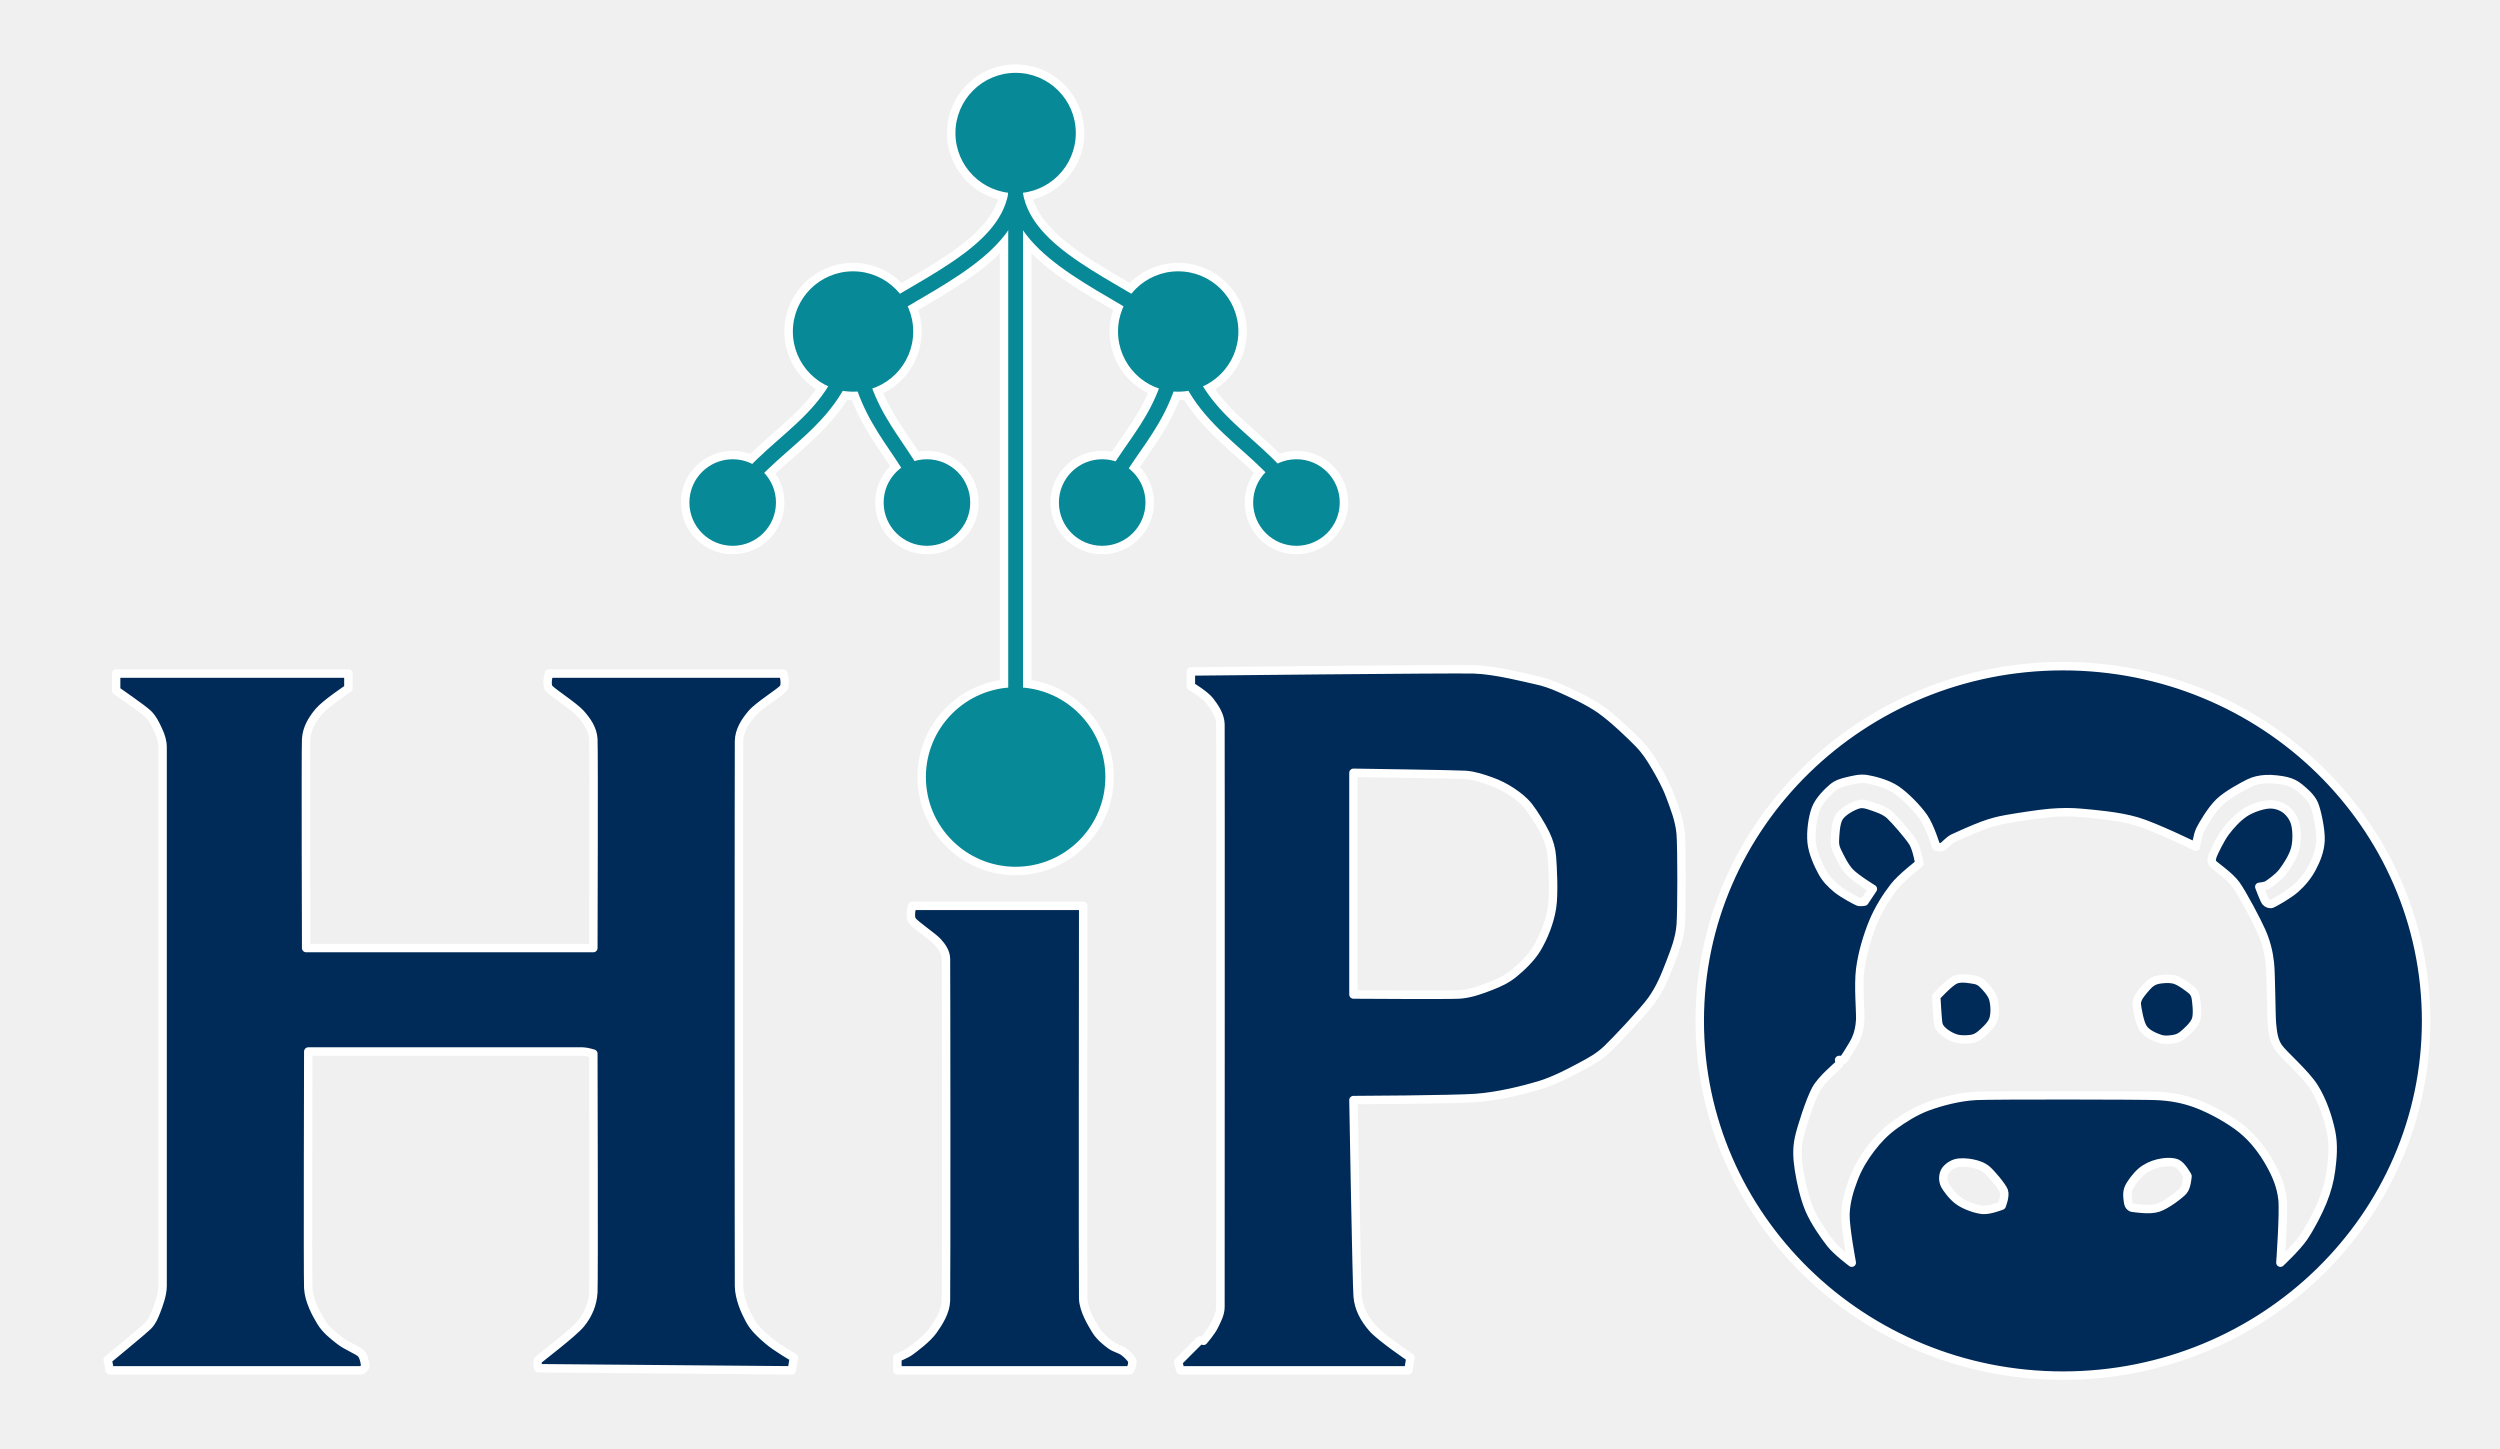
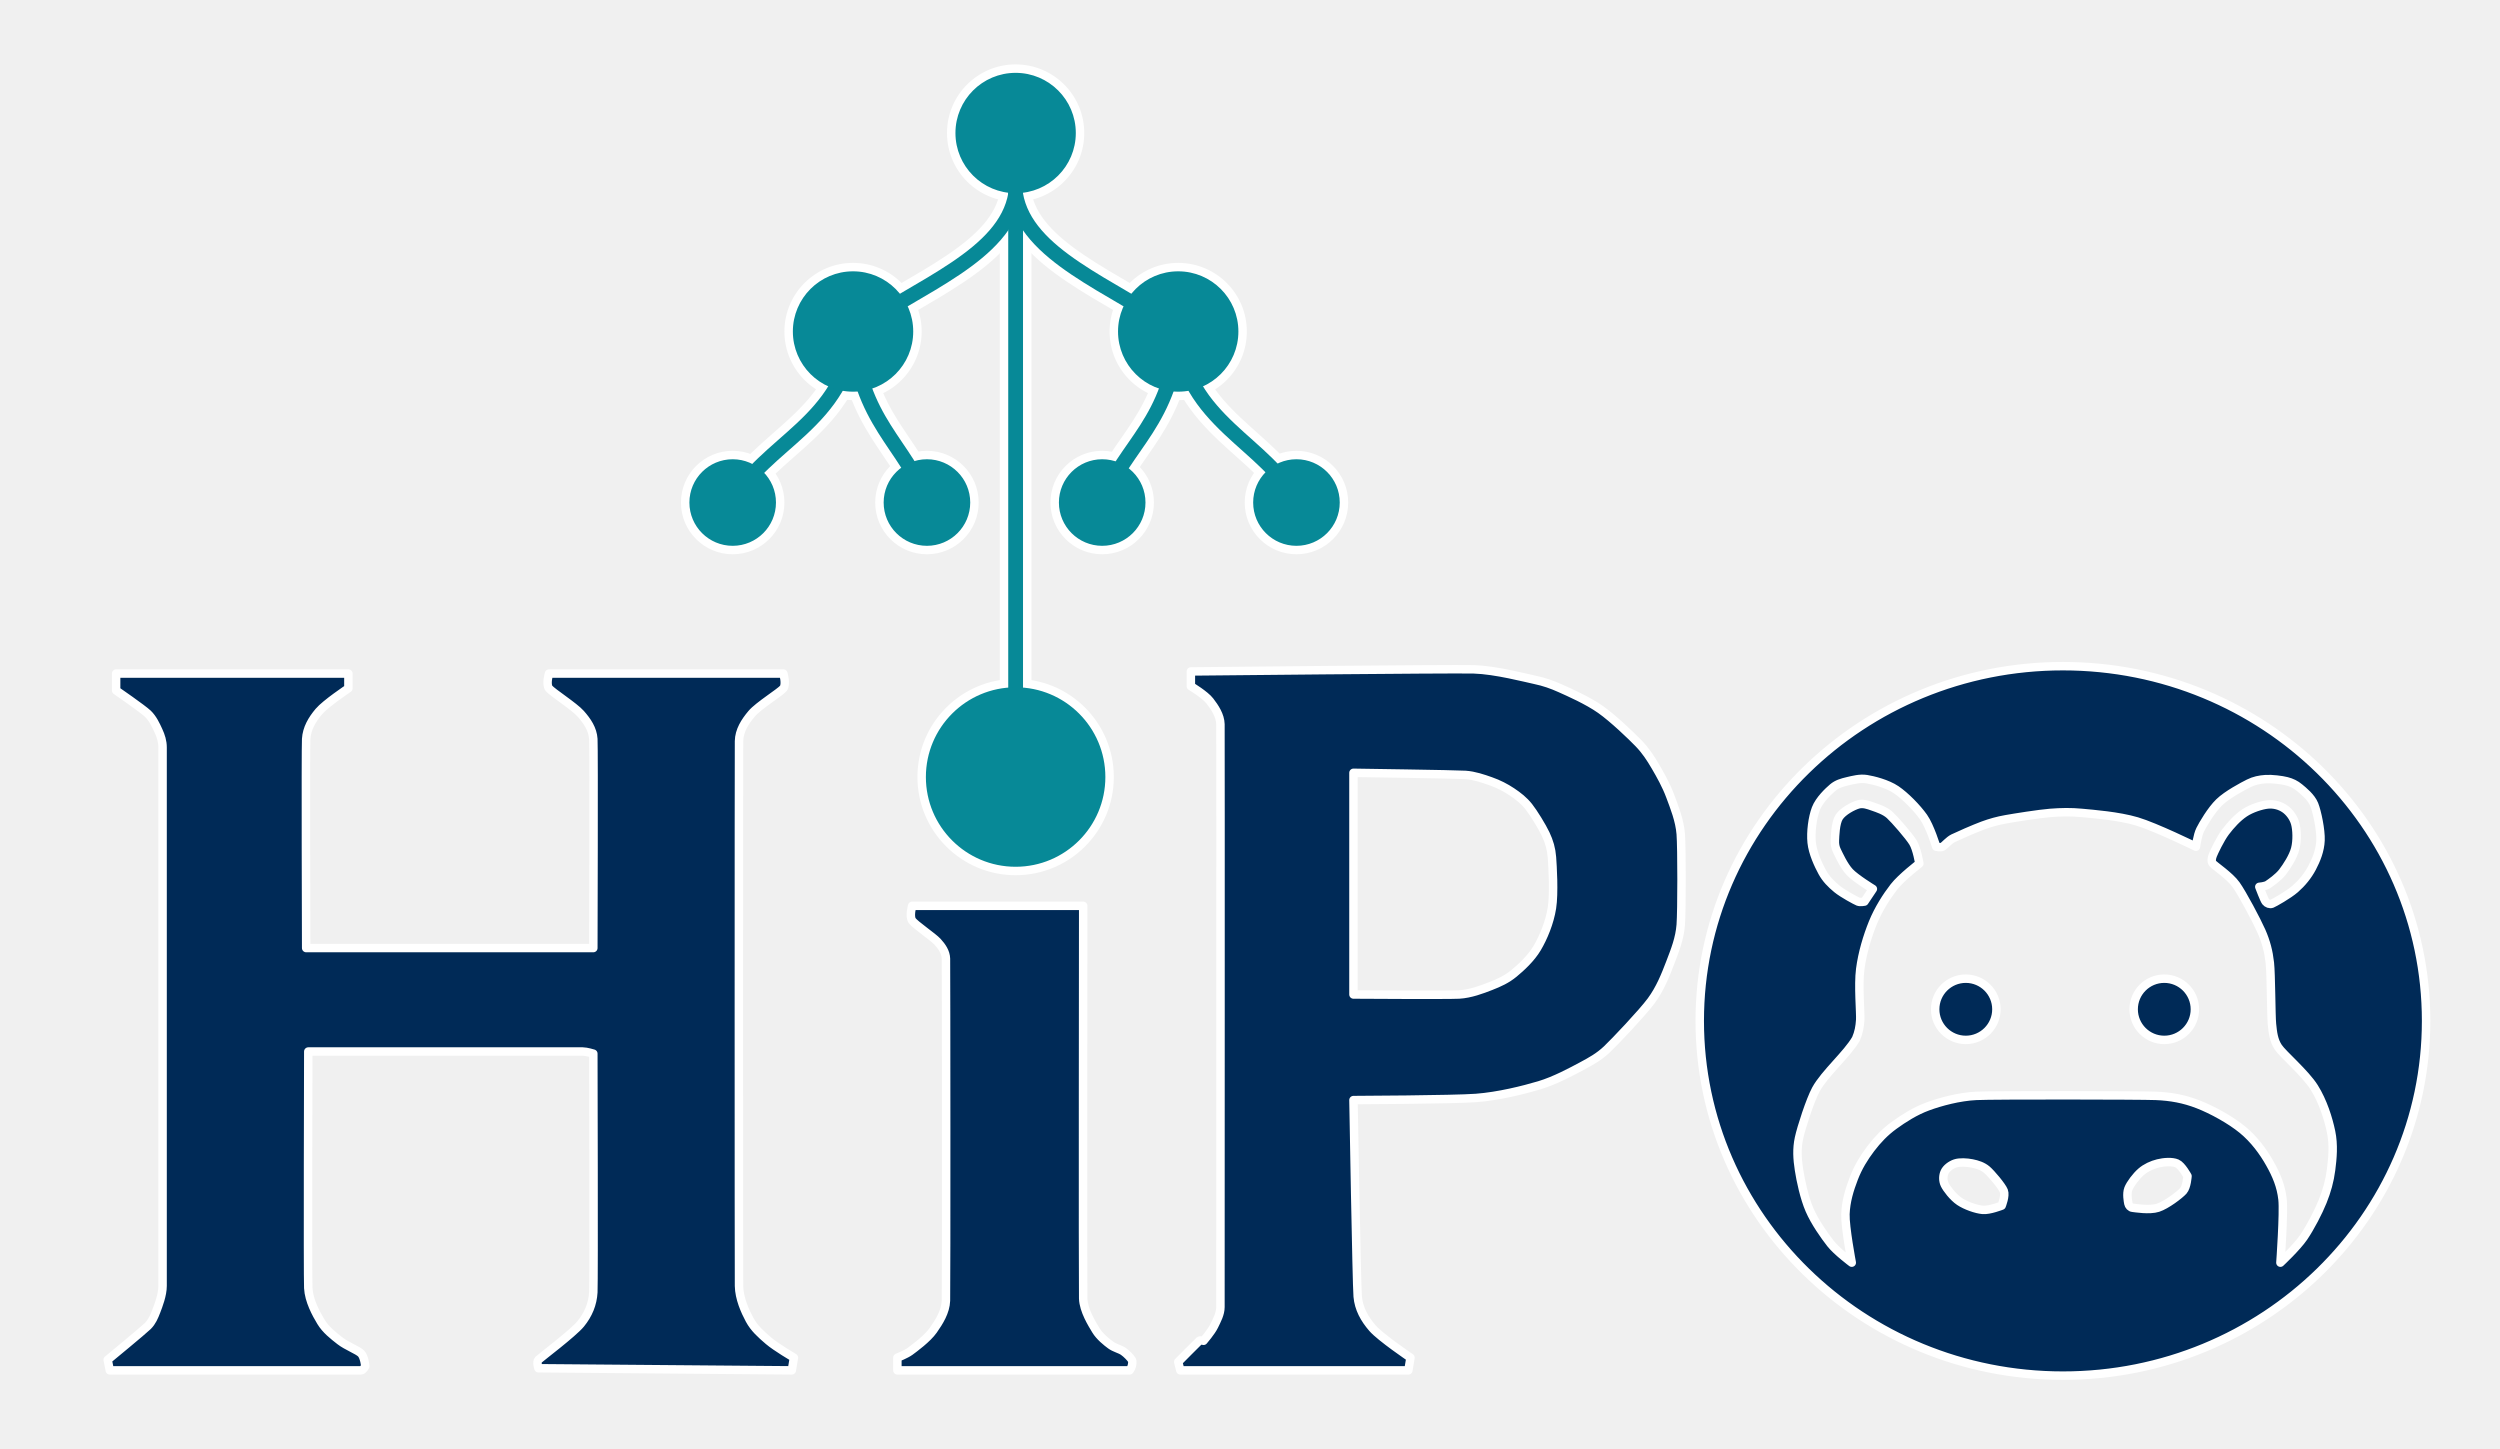
<svg xmlns="http://www.w3.org/2000/svg" width="1184" height="686" viewBox="178 152 1184 686" role="img" aria-labelledby="title desc">
-   <path fill="#002a57" stroke="#FFFFFF" stroke-width="4" stroke-linecap="round" stroke-linejoin="round" fill-rule="evenodd" d="M1327,635.5 A172,168 0 1 0 983,635.5 A172,168 0 1 0 1327,635.5 Z M736,797 C736,797,745.5,787.4,746,787 C746.5,786.6,748,787,748,787 C748,787,751.7,782.7,753,780 C754.3,777.3,756,774.3,756,771 C756,767.7,756.1,499.2,756,495 C755.9,490.8,753.3,487,751,484 C748.7,481,742,477,742,477 C742,477,742,470,742,470 C742,470,865.7,468.7,876,469 C886.3,469.3,900.7,473.1,905,474 C909.3,474.9,913,476.2,917,478 C921,479.8,929.9,483.7,936,488 C942.1,492.3,950.7,500.6,954,504 C957.3,507.4,959.6,510.9,962,515 C964.4,519.1,967.1,523.9,969,529 C970.9,534.1,973.5,540.5,974,547 C974.5,553.5,974.5,583.5,974,590 C973.5,596.5,971.3,602,969,608 C966.7,614,964.2,620.3,960,626 C955.8,631.7,942.7,645.5,939,649 C935.3,652.5,931.5,654.6,927,657 C922.5,659.4,914.4,663.8,907,666 C899.6,668.2,887.7,671.2,877,672 C866.3,672.8,819,673,819,673 C819,673,820.5,760.2,821,766 C821.5,771.8,824.2,776.6,828,781 C831.8,785.4,846,795,846,795 C846,795,845,801,845,801 C845,801,737,801,737,801 C737,801,736,797,736,797Z M229,796 C229,796,246,782,248,780 C250,778,251,775.6,252,773 C253,770.4,255,765.3,255,761 C255,756.7,255,508.9,255,506 C255,503.1,254.2,500.6,253,498 C251.8,495.4,250.4,492.3,248,490 C245.6,487.7,233,479,233,479 C233,479,233,471,233,471 C233,471,343,471,343,471 C343,471,343,478,343,478 C343,478,332.2,485.2,329,489 C325.8,492.8,323.3,497,323,502 C322.7,507,323,601,323,601 C323,601,459,601,459,601 C459,601,459.3,506.7,459,502 C458.7,497.3,456.1,493.5,453,490 C449.9,486.5,439.5,479.9,438,478 C436.5,476.1,438,471,438,471 C438,471,549,471,549,471 C549,471,550.5,476.1,549,478 C547.5,479.9,537.2,486.2,534,490 C530.8,493.8,528.1,498,528,503 C527.9,508,527.9,755.1,528,761 C528.1,766.9,530.8,772.9,533,777 C535.2,781.1,538.5,784,542,787 C545.5,790,554,795,554,795 C554,795,553,801,553,801 C553,801,433,800,433,800 C433,800,432,797,433,796 C434,795,449.4,783.4,453,779 C456.6,774.6,458.7,769.6,459,764 C459.3,758.4,459,651,459,651 C459,651,455.8,650,454,650 C452.2,650,324,650,324,650 C324,650,323.7,756,324,762 C324.3,768,327.7,774.2,330,778 C332.3,781.8,335.8,784.5,339,787 C342.2,789.5,347.4,791.4,349,793 C350.6,794.6,351,799,351,799 C351,799,350,801,349,801 C348,801,230,801,230,801 C230,801,229,796,229,796Z M819,518 C819,518,819,623,819,623 C819,623,863.6,623.3,869,623 C874.4,622.7,879.9,620.6,884,619 C888.1,617.4,891.6,615.8,895,613 C898.4,610.2,903.1,605.9,906,601 C908.9,596.1,911.9,589,913,582 C914.1,575,913.3,562,913,558 C912.7,554,911.7,550.6,910,547 C908.3,543.4,904.3,536.9,902,534 C899.7,531.1,897,529,894,527 C891,525,887.7,523.3,884,522 C880.3,520.7,876.3,519.3,872,519 C867.7,518.7,819,518,819,518Z M1030,691 C1028.9,696.1,1029.2,700.8,1030,706 C1030.8,711.2,1032.5,719.2,1035,725 C1037.5,730.8,1042.1,737.3,1045,741 C1047.9,744.7,1055,750,1055,750 C1055,750,1051.8,733.1,1052,727 C1052.2,720.9,1054,715.2,1056,710 C1058,704.8,1060.8,700.2,1064,696 C1067.2,691.8,1070.6,688.2,1075,685 C1079.4,681.8,1085,678.2,1091,676 C1097,673.8,1105.8,671.4,1114,671 C1122.2,670.6,1191.9,670.7,1199,671 C1206.1,671.3,1212.3,672.4,1219,675 C1225.7,677.6,1234.4,682.4,1240,687 C1245.6,691.6,1249.9,697.5,1253,703 C1256.1,708.5,1258.3,713.7,1259,720 C1259.7,726.3,1258,750,1258,750 C1258,750,1265.8,742.7,1269,738 C1272.2,733.3,1276,726,1278,721 C1280,716,1281.3,711.4,1282,706 C1282.7,700.6,1283.3,694.2,1282,688 C1280.7,681.8,1278.2,673.7,1274,667 C1269.8,660.3,1259.2,651.3,1257,648 C1254.8,644.7,1254.4,641,1254,637 C1253.6,633,1253.6,613.4,1253,608 C1252.4,602.6,1251.2,598,1249,593 C1246.8,588,1240,575.2,1237,571 C1234,566.8,1226.9,562.1,1226,561 C1225.1,559.9,1225.5,558.3,1226,557 C1226.5,555.7,1229.5,549.3,1232,546 C1234.5,542.7,1237.7,539.2,1241,537 C1244.3,534.8,1249.1,533.3,1252,533 C1254.9,532.7,1257.8,533.5,1260,535 C1262.2,536.5,1264.2,539.1,1265,542 C1265.8,544.9,1266,550.2,1265,554 C1264,557.8,1261,562.4,1259,565 C1257,567.6,1253.2,570.2,1252,571 C1250.8,571.8,1248,572,1248,572 C1248,572,1250.3,578.1,1251,579 C1251.7,579.9,1253,580.4,1254,580 C1255,579.6,1261.8,575.8,1265,573 C1268.2,570.2,1271,566.8,1273,563 C1275,559.2,1276.8,554.8,1277,550 C1277.2,545.2,1275.4,536.5,1274,533 C1272.6,529.5,1268.8,526.5,1267,525 C1265.2,523.5,1263.3,522.6,1261,522 C1258.7,521.4,1253.9,520.8,1251,521 C1248.1,521.2,1245.6,521.7,1243,523 C1240.4,524.3,1232.8,528.3,1229,532 C1225.2,535.7,1221.3,542.4,1220,545 C1218.7,547.6,1218,553,1218,553 C1218,553,1198.8,543.6,1190,541 C1181.2,538.4,1169.2,537.5,1164,537 C1158.8,536.5,1154.2,536.6,1149,537 C1143.8,537.4,1131.9,539.3,1128,540 C1124.1,540.7,1120.8,541.6,1117,543 C1113.2,544.4,1105,548,1103,549 C1101,550,1098.9,552.5,1098,553 C1097.1,553.5,1095,553,1095,553 C1095,553,1092.1,543.4,1089,539 C1085.9,534.6,1080.3,528.9,1076,526 C1071.7,523.1,1065.1,521.5,1062,521 C1058.9,520.5,1055.6,521.4,1053,522 C1050.4,522.6,1048,523.3,1046,525 C1044,526.7,1039.6,530.8,1038,535 C1036.4,539.2,1035.5,546,1036,551 C1036.5,556,1039.2,561.7,1041,565 C1042.8,568.3,1045.2,570.7,1048,573 C1050.8,575.3,1057,578.6,1058,579 C1059,579.4,1061,579,1061,579 C1061,579,1065,573,1065,573 C1065,573,1056.8,568,1054,565 C1051.2,562,1048.8,556.6,1048,555 C1047.2,553.4,1046.9,551.8,1047,550 C1047.1,548.2,1047.2,541.8,1049,539 C1050.8,536.2,1055.6,533.7,1058,533 C1060.4,532.3,1062.7,533.2,1065,534 C1067.3,534.8,1070.7,535.9,1073,538 C1075.3,540.1,1082.1,547.9,1084,551 C1085.9,554.1,1087,561,1087,561 C1087,561,1078.5,567.5,1075,572 C1071.5,576.5,1067.6,582.6,1065,589 C1062.4,595.4,1060,603.3,1059,611 C1058,618.7,1059.2,631.8,1059,635 C1058.8,638.2,1058.3,641,1057,644 C1055.7,647,1051,654,1051,654 C1051,654,1049,654,1049,654 C1049,654,1049.4,655.4,1049,656 C1048.6,656.6,1040.7,663,1038,668 C1035.3,673,1031.1,685.9,1030,691Z M603,795 C603,795,607.1,793.4,609,792 C610.9,790.6,617.2,786,620,782 C622.8,778,625.8,773.3,626,768 C626.2,762.7,626.1,609.1,626,606 C625.9,602.9,624.1,600.3,622,598 C619.9,595.7,611.4,590,610,588 C608.6,586,610,581,610,581 C610,581,691,581,691,581 C691,581,690.8,761.3,691,767 C691.2,772.7,695.2,779,697,782 C698.8,785,702.1,787.6,704,789 C705.9,790.4,708.4,790.9,710,792 C711.6,793.1,713.5,795.1,714,796 C714.5,796.9,714.2,798.2,714,799 C713.8,799.8,713,801,713,801 C713,801,603,801,603,801 C603,801,603,795,603,795Z M1095,624 C1095,624,1101.1,617.3,1104,616 C1106.9,614.7,1111.5,615.8,1113,616 C1114.5,616.2,1115.9,616.9,1117,618 C1118.1,619.1,1121.2,622.2,1122,625 C1122.8,627.8,1123,632.2,1122,635 C1121,637.8,1117.2,641,1116,642 C1114.8,643,1113.5,643.7,1112,644 C1110.5,644.3,1107.2,644.5,1105,644 C1102.8,643.5,1100.4,642.1,1099,641 C1097.6,639.9,1096.4,638.7,1096,637 C1095.6,635.3,1095,624,1095,624Z M1190,628 C1189.8,626.6,1190.3,625.2,1191,624 C1191.7,622.8,1194.8,619,1196,618 C1197.2,617,1198.5,616.3,1200,616 C1201.5,615.7,1205.3,615.2,1208,616 C1210.7,616.8,1214.8,620,1216,621 C1217.2,622,1217.8,623.5,1218,625 C1218.2,626.5,1219,632.2,1218,635 C1217,637.8,1213.2,641,1212,642 C1210.8,643,1209.5,643.7,1208,644 C1206.5,644.3,1203.3,644.8,1201,644 C1198.7,643.2,1194.8,641.7,1193,639 C1191.2,636.3,1190.2,629.4,1190,628Z M1099,707 C1098.2,708.7,1098.1,711.1,1099,713 C1099.9,714.9,1103,719,1106,721 C1109,723,1113.8,724.7,1117,725 C1120.2,725.3,1126,723,1126,723 C1126,723,1127.9,718.3,1127,716 C1126.1,713.7,1121,707.7,1119,706 C1117,704.3,1114.5,703.5,1112,703 C1109.5,702.5,1106.1,702.3,1104,703 C1101.9,703.7,1099.8,705.3,1099,707Z M1186,715 C1185.1,717.3,1185.8,721,1186,722 C1186.2,723,1187,723.9,1188,724 C1189,724.1,1196,725.3,1200,724 C1204,722.7,1210.3,717.9,1212,716 C1213.7,714.1,1214,709,1214,709 C1214,709,1211.3,704,1209,703 C1206.7,702,1202.8,702.3,1200,703 C1197.2,703.7,1194.3,705,1192,707 C1189.7,709,1186.9,712.7,1186,715Z" />
+   <path fill="#002a57" stroke="#FFFFFF" stroke-width="4" stroke-linecap="round" stroke-linejoin="round" fill-rule="evenodd" d="M1327,635.5 A172,168 0 1 0 983,635.5 A172,168 0 1 0 1327,635.5 Z M736,797 C736,797,745.5,787.4,746,787 C746.5,786.6,748,787,748,787 C748,787,751.7,782.7,753,780 C754.3,777.3,756,774.3,756,771 C756,767.7,756.1,499.2,756,495 C755.9,490.8,753.3,487,751,484 C748.7,481,742,477,742,477 C742,477,742,470,742,470 C742,470,865.7,468.7,876,469 C886.3,469.3,900.7,473.1,905,474 C909.3,474.9,913,476.2,917,478 C921,479.8,929.9,483.7,936,488 C942.1,492.3,950.7,500.6,954,504 C957.3,507.4,959.6,510.9,962,515 C964.4,519.1,967.1,523.9,969,529 C970.9,534.1,973.5,540.5,974,547 C974.5,553.5,974.5,583.5,974,590 C973.5,596.5,971.3,602,969,608 C966.7,614,964.2,620.3,960,626 C955.8,631.7,942.7,645.5,939,649 C935.3,652.5,931.5,654.6,927,657 C922.5,659.4,914.4,663.8,907,666 C899.6,668.2,887.7,671.2,877,672 C866.3,672.8,819,673,819,673 C819,673,820.5,760.2,821,766 C821.5,771.8,824.2,776.6,828,781 C831.8,785.4,846,795,846,795 C846,795,845,801,845,801 C845,801,737,801,737,801 C737,801,736,797,736,797Z M229,796 C229,796,246,782,248,780 C250,778,251,775.6,252,773 C253,770.4,255,765.3,255,761 C255,756.7,255,508.9,255,506 C255,503.1,254.2,500.6,253,498 C251.8,495.4,250.4,492.3,248,490 C245.6,487.7,233,479,233,479 C233,479,233,471,233,471 C233,471,343,471,343,471 C343,471,343,478,343,478 C343,478,332.2,485.2,329,489 C325.8,492.8,323.3,497,323,502 C322.7,507,323,601,323,601 C323,601,459,601,459,601 C459,601,459.3,506.7,459,502 C458.7,497.3,456.1,493.5,453,490 C449.9,486.5,439.5,479.9,438,478 C436.5,476.1,438,471,438,471 C438,471,549,471,549,471 C549,471,550.5,476.1,549,478 C547.5,479.9,537.2,486.2,534,490 C530.8,493.8,528.1,498,528,503 C527.9,508,527.9,755.1,528,761 C528.1,766.9,530.8,772.9,533,777 C535.2,781.1,538.5,784,542,787 C545.5,790,554,795,554,795 C554,795,553,801,553,801 C553,801,433,800,433,800 C433,800,432,797,433,796 C434,795,449.4,783.4,453,779 C456.6,774.6,458.7,769.6,459,764 C459.3,758.4,459,651,459,651 C459,651,455.8,650,454,650 C452.2,650,324,650,324,650 C324,650,323.7,756,324,762 C324.3,768,327.7,774.2,330,778 C332.3,781.8,335.8,784.5,339,787 C342.2,789.5,347.4,791.4,349,793 C350.6,794.6,351,799,351,799 C351,799,350,801,349,801 C348,801,230,801,230,801 C230,801,229,796,229,796Z M819,518 C819,518,819,623,819,623 C819,623,863.6,623.3,869,623 C874.4,622.7,879.9,620.6,884,619 C888.1,617.4,891.6,615.8,895,613 C898.4,610.2,903.1,605.9,906,601 C908.9,596.1,911.9,589,913,582 C914.1,575,913.3,562,913,558 C912.7,554,911.7,550.6,910,547 C908.3,543.4,904.3,536.9,902,534 C899.7,531.1,897,529,894,527 C891,525,887.7,523.3,884,522 C880.3,520.7,876.3,519.3,872,519 C867.7,518.7,819,518,819,518Z M1030,691 C1028.9,696.1,1029.2,700.8,1030,706 C1030.8,711.2,1032.5,719.2,1035,725 C1037.5,730.8,1042.1,737.3,1045,741 C1047.9,744.7,1055,750,1055,750 C1055,750,1051.8,733.1,1052,727 C1052.2,720.9,1054,715.2,1056,710 C1058,704.8,1060.8,700.2,1064,696 C1067.2,691.8,1070.6,688.2,1075,685 C1079.4,681.8,1085,678.2,1091,676 C1097,673.8,1105.8,671.4,1114,671 C1122.2,670.6,1191.9,670.7,1199,671 C1206.1,671.3,1212.3,672.4,1219,675 C1225.7,677.6,1234.4,682.4,1240,687 C1245.6,691.6,1249.9,697.5,1253,703 C1256.1,708.5,1258.3,713.7,1259,720 C1259.7,726.3,1258,750,1258,750 C1258,750,1265.8,742.7,1269,738 C1272.2,733.3,1276,726,1278,721 C1280,716,1281.3,711.4,1282,706 C1282.7,700.6,1283.3,694.2,1282,688 C1280.7,681.8,1278.2,673.7,1274,667 C1269.8,660.3,1259.2,651.3,1257,648 C1254.8,644.7,1254.4,641,1254,637 C1253.6,633,1253.6,613.4,1253,608 C1252.4,602.6,1251.2,598,1249,593 C1246.8,588,1240,575.2,1237,571 C1234,566.8,1226.9,562.1,1226,561 C1225.1,559.9,1225.5,558.3,1226,557 C1226.5,555.7,1229.5,549.3,1232,546 C1234.5,542.7,1237.7,539.2,1241,537 C1244.3,534.8,1249.1,533.3,1252,533 C1254.9,532.7,1257.8,533.5,1260,535 C1262.2,536.5,1264.2,539.1,1265,542 C1265.8,544.9,1266,550.2,1265,554 C1264,557.8,1261,562.4,1259,565 C1257,567.6,1253.2,570.2,1252,571 C1250.8,571.8,1248,572,1248,572 C1248,572,1250.3,578.1,1251,579 C1251.7,579.9,1253,580.4,1254,580 C1255,579.6,1261.8,575.8,1265,573 C1268.2,570.2,1271,566.8,1273,563 C1275,559.2,1276.8,554.8,1277,550 C1277.2,545.2,1275.4,536.5,1274,533 C1272.6,529.5,1268.8,526.5,1267,525 C1265.2,523.5,1263.3,522.6,1261,522 C1258.7,521.4,1253.9,520.8,1251,521 C1248.1,521.2,1245.6,521.7,1243,523 C1240.4,524.3,1232.8,528.3,1229,532 C1225.2,535.7,1221.3,542.4,1220,545 C1218.7,547.6,1218,553,1218,553 C1218,553,1198.8,543.6,1190,541 C1181.2,538.4,1169.2,537.5,1164,537 C1158.8,536.5,1154.2,536.6,1149,537 C1143.8,537.4,1131.9,539.3,1128,540 C1124.1,540.7,1120.8,541.6,1117,543 C1113.2,544.4,1105,548,1103,549 C1101,550,1098.9,552.5,1098,553 C1097.1,553.5,1095,553,1095,553 C1095,553,1092.1,543.4,1089,539 C1085.9,534.6,1080.3,528.9,1076,526 C1071.7,523.1,1065.1,521.5,1062,521 C1058.9,520.5,1055.6,521.4,1053,522 C1050.4,522.6,1048,523.3,1046,525 C1044,526.7,1039.6,530.8,1038,535 C1036.4,539.2,1035.5,546,1036,551 C1036.5,556,1039.2,561.7,1041,565 C1042.8,568.3,1045.2,570.7,1048,573 C1050.8,575.3,1057,578.6,1058,579 C1059,579.4,1061,579,1061,579 C1061,579,1065,573,1065,573 C1065,573,1056.8,568,1054,565 C1051.2,562,1048.8,556.6,1048,555 C1047.2,553.4,1046.9,551.8,1047,550 C1047.1,548.2,1047.2,541.8,1049,539 C1050.8,536.2,1055.6,533.7,1058,533 C1060.4,532.3,1062.7,533.2,1065,534 C1067.3,534.8,1070.7,535.9,1073,538 C1075.3,540.1,1082.1,547.9,1084,551 C1085.9,554.1,1087,561,1087,561 C1087,561,1078.5,567.5,1075,572 C1071.5,576.5,1067.6,582.6,1065,589 C1062.4,595.4,1060,603.3,1059,611 C1058,618.7,1059.2,631.8,1059,635 C1058.8,638.2,1058.3,641,1057,644 C1052.8,651.3,1042.2,660.3,1038,668 C1035.3,673,1031.1,685.9,1030,691Z M603,795 C603,795,607.1,793.4,609,792 C610.9,790.6,617.2,786,620,782 C622.8,778,625.8,773.3,626,768 C626.2,762.7,626.1,609.1,626,606 C625.9,602.9,624.1,600.3,622,598 C619.9,595.7,611.4,590,610,588 C608.6,586,610,581,610,581 C610,581,691,581,691,581 C691,581,690.8,761.3,691,767 C691.2,772.7,695.2,779,697,782 C698.8,785,702.1,787.6,704,789 C705.9,790.4,708.4,790.9,710,792 C711.6,793.1,713.5,795.1,714,796 C714.5,796.9,714.2,798.2,714,799 C713.8,799.8,713,801,713,801 C713,801,603,801,603,801 C603,801,603,795,603,795Z M1123.5,630 A14.5,14.5 0 1 0 1094.5,630 A14.5,14.5 0 1 0 1123.5,630Z M1217.5,630 A14.5,14.5 0 1 0 1188.5,630 A14.5,14.5 0 1 0 1217.5,630Z M1099,707 C1098.2,708.7,1098.1,711.1,1099,713 C1099.9,714.9,1103,719,1106,721 C1109,723,1113.8,724.7,1117,725 C1120.2,725.3,1126,723,1126,723 C1126,723,1127.9,718.3,1127,716 C1126.1,713.7,1121,707.7,1119,706 C1117,704.3,1114.5,703.5,1112,703 C1109.5,702.5,1106.1,702.3,1104,703 C1101.9,703.7,1099.8,705.3,1099,707Z M1186,715 C1185.1,717.3,1185.8,721,1186,722 C1186.2,723,1187,723.9,1188,724 C1189,724.1,1196,725.3,1200,724 C1204,722.7,1210.3,717.9,1212,716 C1213.7,714.1,1214,709,1214,709 C1214,709,1211.3,704,1209,703 C1206.7,702,1202.8,702.3,1200,703 C1197.2,703.7,1194.3,705,1192,707 C1189.7,709,1186.9,712.7,1186,715Z" />
  <g fill="#FFFFFF" stroke="#FFFFFF" stroke-linecap="round" stroke-linejoin="round">
    <g fill="none" stroke-width="15">
      <path d="M659 520 V215" />
      <path d="M659 244 C654 273 614 287 582 309" />
      <path d="M659 244 C664 273 704 287 736 309" />
      <path d="M582 309 C579 352 539 362 525 390" />
      <path d="M582 309 C585 352 607 362 617 390" />
      <path d="M736 309 C733 352 711 362 700 390" />
      <path d="M736 309 C739 352 779 362 792 390" />
    </g>
    <circle cx="659" cy="215" r="32" />
    <circle cx="582" cy="309" r="32" />
    <circle cx="736" cy="309" r="32" />
    <circle cx="525" cy="390" r="24" />
    <circle cx="617" cy="390" r="24" />
    <circle cx="700" cy="390" r="24" />
    <circle cx="792" cy="390" r="24" />
    <circle cx="659" cy="520" r="46" />
  </g>
  <g fill="#078997" stroke="#078997" stroke-linecap="round" stroke-linejoin="round">
    <g fill="none" stroke-width="7">
      <path d="M659 520 V215" />
      <path d="M659 244 C654 273 614 287 582 309" />
      <path d="M659 244 C664 273 704 287 736 309" />
      <path d="M582 309 C579 352 539 362 525 390" />
      <path d="M582 309 C585 352 607 362 617 390" />
      <path d="M736 309 C733 352 711 362 700 390" />
      <path d="M736 309 C739 352 779 362 792 390" />
    </g>
    <circle cx="659" cy="215" r="28" />
    <circle cx="582" cy="309" r="28" />
    <circle cx="736" cy="309" r="28" />
    <circle cx="525" cy="390" r="20" />
    <circle cx="617" cy="390" r="20" />
    <circle cx="700" cy="390" r="20" />
    <circle cx="792" cy="390" r="20" />
    <circle cx="659" cy="520" r="42" />
  </g>
</svg>
